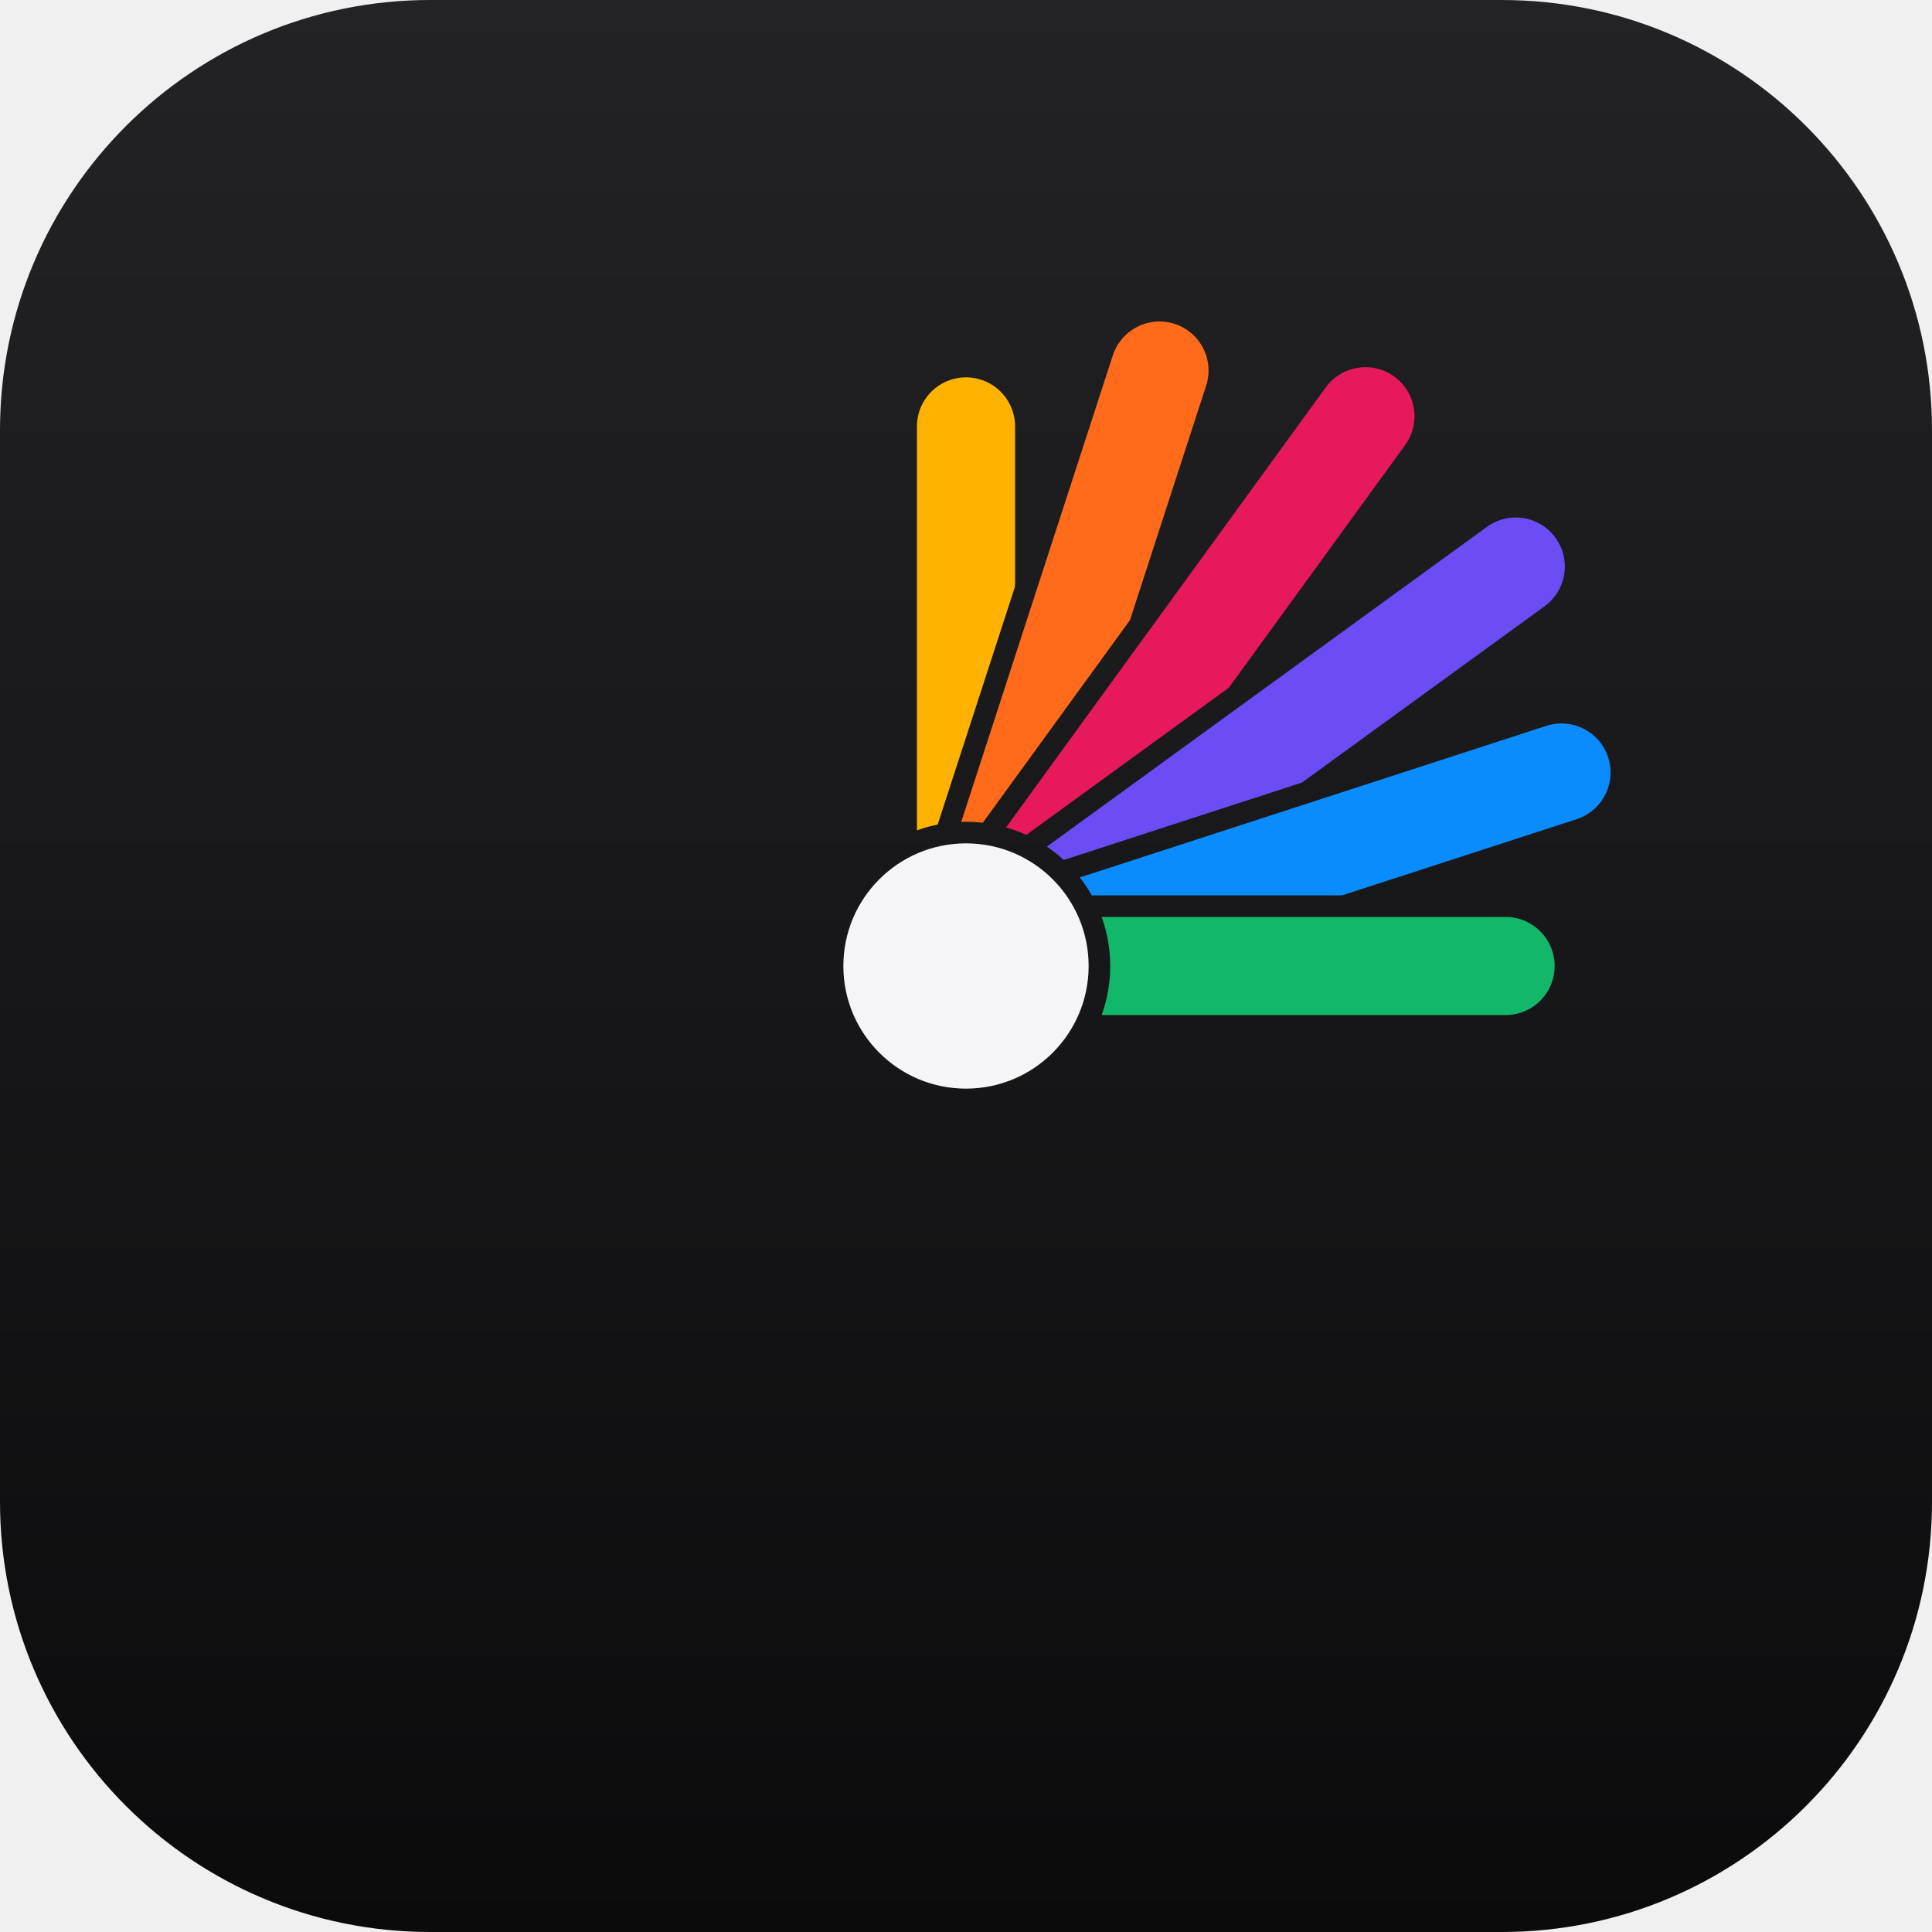
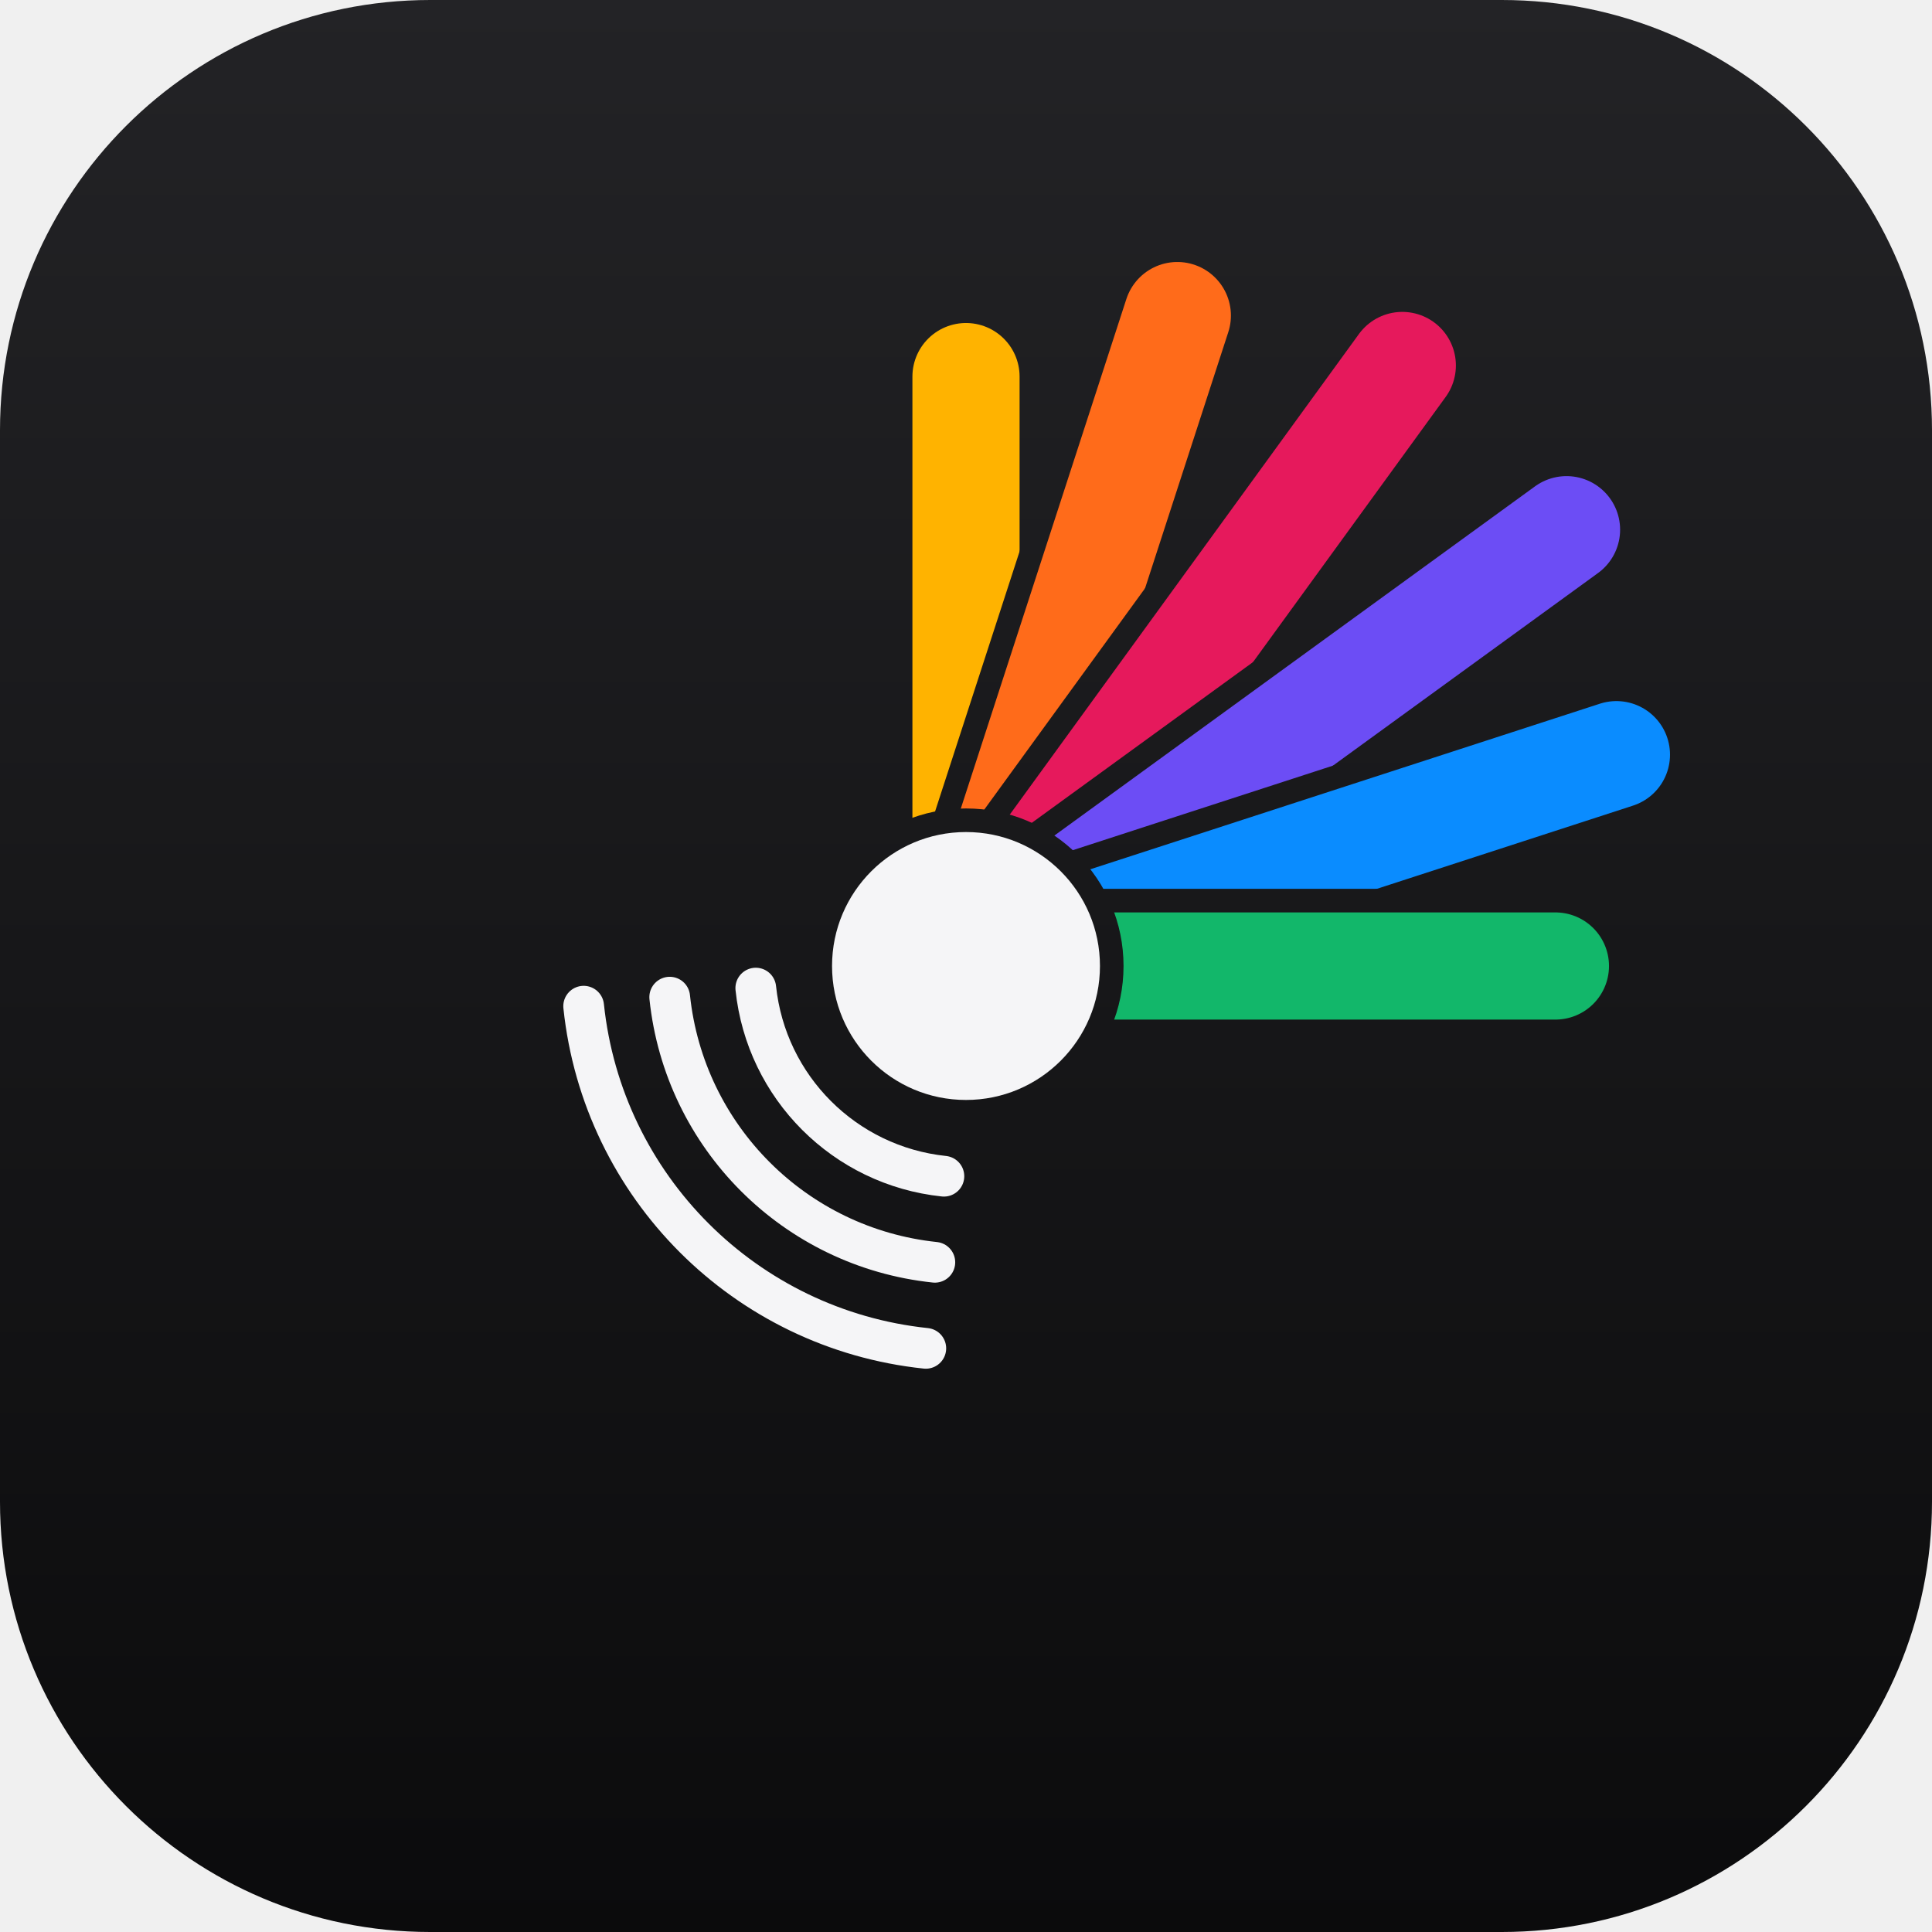
<svg xmlns="http://www.w3.org/2000/svg" viewBox="0 0 1024 1024" role="img" aria-label="RADION">
  <defs>
    <linearGradient id="f" x1="0" y1="0" x2="0" y2="1">
      <stop offset="0" stop-color="#232326" />
      <stop offset="1" stop-color="#0b0b0c" />
    </linearGradient>
-     <mask id="i0" maskUnits="userSpaceOnUse" x="-528" y="-528" width="2080" height="2080">
-       <rect x="-528" y="-528" width="2080" height="2080" fill="#fff" />
-       <line x1="531.28" y1="452.65" x2="614.55" y2="196.39" stroke="#000" stroke-width="74.88" stroke-linecap="round" />
-       <line x1="548.68" y1="461.52" x2="723.71" y2="220.61" stroke="#000" stroke-width="74.88" stroke-linecap="round" />
-       <line x1="562.48" y1="475.32" x2="803.39" y2="300.29" stroke="#000" stroke-width="74.88" stroke-linecap="round" />
-       <line x1="571.35" y1="492.72" x2="827.61" y2="409.45" stroke="#000" stroke-width="74.88" stroke-linecap="round" />
-       <line x1="574.4" y1="512" x2="798" y2="512" stroke="#000" stroke-width="74.88" stroke-linecap="round" />
-       <circle cx="512" cy="512" r="76.44" fill="#000" />
+     <mask id="i0" maskUnits="userSpaceOnUse" x="-624" y="-624" width="2272" height="2272">
+       <rect x="-624" y="-624" width="2272" height="2272" fill="#fff" />
+       <line x1="533.06" y1="447.18" x2="624.01" y2="167.26" stroke="#000" stroke-width="81.79" stroke-linecap="round" />
+       <line x1="552.06" y1="456.86" x2="743.25" y2="193.71" stroke="#000" stroke-width="81.79" stroke-linecap="round" />
+       <line x1="567.14" y1="471.94" x2="830.29" y2="280.75" stroke="#000" stroke-width="81.79" stroke-linecap="round" />
+       <line x1="576.82" y1="490.94" x2="856.74" y2="399.99" stroke="#000" stroke-width="81.79" stroke-linecap="round" />
+       <line x1="580.16" y1="512" x2="824.4" y2="512" stroke="#000" stroke-width="81.79" stroke-linecap="round" />
+       <circle cx="512" cy="512" r="83.5" fill="#000" />
    </mask>
-     <mask id="i1" maskUnits="userSpaceOnUse" x="-528" y="-528" width="2080" height="2080">
-       <rect x="-528" y="-528" width="2080" height="2080" fill="#fff" />
-       <line x1="548.68" y1="461.52" x2="723.71" y2="220.61" stroke="#000" stroke-width="74.88" stroke-linecap="round" />
-       <line x1="562.48" y1="475.32" x2="803.39" y2="300.29" stroke="#000" stroke-width="74.88" stroke-linecap="round" />
-       <line x1="571.35" y1="492.72" x2="827.61" y2="409.45" stroke="#000" stroke-width="74.88" stroke-linecap="round" />
-       <line x1="574.4" y1="512" x2="798" y2="512" stroke="#000" stroke-width="74.88" stroke-linecap="round" />
-       <circle cx="512" cy="512" r="76.44" fill="#000" />
+     <mask id="i1" maskUnits="userSpaceOnUse" x="-624" y="-624" width="2272" height="2272">
+       <rect x="-624" y="-624" width="2272" height="2272" fill="#fff" />
+       <line x1="552.06" y1="456.86" x2="743.25" y2="193.71" stroke="#000" stroke-width="81.79" stroke-linecap="round" />
+       <line x1="567.14" y1="471.94" x2="830.29" y2="280.75" stroke="#000" stroke-width="81.79" stroke-linecap="round" />
+       <line x1="576.82" y1="490.94" x2="856.74" y2="399.99" stroke="#000" stroke-width="81.79" stroke-linecap="round" />
+       <line x1="580.16" y1="512" x2="824.4" y2="512" stroke="#000" stroke-width="81.79" stroke-linecap="round" />
+       <circle cx="512" cy="512" r="83.5" fill="#000" />
    </mask>
-     <mask id="i2" maskUnits="userSpaceOnUse" x="-528" y="-528" width="2080" height="2080">
-       <rect x="-528" y="-528" width="2080" height="2080" fill="#fff" />
-       <line x1="562.48" y1="475.32" x2="803.39" y2="300.29" stroke="#000" stroke-width="74.88" stroke-linecap="round" />
-       <line x1="571.35" y1="492.72" x2="827.61" y2="409.45" stroke="#000" stroke-width="74.88" stroke-linecap="round" />
-       <line x1="574.4" y1="512" x2="798" y2="512" stroke="#000" stroke-width="74.88" stroke-linecap="round" />
-       <circle cx="512" cy="512" r="76.44" fill="#000" />
+     <mask id="i2" maskUnits="userSpaceOnUse" x="-624" y="-624" width="2272" height="2272">
+       <rect x="-624" y="-624" width="2272" height="2272" fill="#fff" />
+       <line x1="567.14" y1="471.94" x2="830.29" y2="280.75" stroke="#000" stroke-width="81.79" stroke-linecap="round" />
+       <line x1="576.82" y1="490.94" x2="856.74" y2="399.99" stroke="#000" stroke-width="81.79" stroke-linecap="round" />
+       <line x1="580.16" y1="512" x2="824.4" y2="512" stroke="#000" stroke-width="81.79" stroke-linecap="round" />
+       <circle cx="512" cy="512" r="83.5" fill="#000" />
    </mask>
-     <mask id="i3" maskUnits="userSpaceOnUse" x="-528" y="-528" width="2080" height="2080">
-       <rect x="-528" y="-528" width="2080" height="2080" fill="#fff" />
-       <line x1="571.35" y1="492.72" x2="827.61" y2="409.45" stroke="#000" stroke-width="74.88" stroke-linecap="round" />
-       <line x1="574.4" y1="512" x2="798" y2="512" stroke="#000" stroke-width="74.88" stroke-linecap="round" />
-       <circle cx="512" cy="512" r="76.44" fill="#000" />
+     <mask id="i3" maskUnits="userSpaceOnUse" x="-624" y="-624" width="2272" height="2272">
+       <rect x="-624" y="-624" width="2272" height="2272" fill="#fff" />
+       <line x1="576.82" y1="490.94" x2="856.74" y2="399.99" stroke="#000" stroke-width="81.79" stroke-linecap="round" />
+       <line x1="580.16" y1="512" x2="824.4" y2="512" stroke="#000" stroke-width="81.79" stroke-linecap="round" />
+       <circle cx="512" cy="512" r="83.5" fill="#000" />
    </mask>
-     <mask id="i4" maskUnits="userSpaceOnUse" x="-528" y="-528" width="2080" height="2080">
-       <rect x="-528" y="-528" width="2080" height="2080" fill="#fff" />
-       <line x1="574.4" y1="512" x2="798" y2="512" stroke="#000" stroke-width="74.88" stroke-linecap="round" />
-       <circle cx="512" cy="512" r="76.44" fill="#000" />
+     <mask id="i4" maskUnits="userSpaceOnUse" x="-624" y="-624" width="2272" height="2272">
+       <rect x="-624" y="-624" width="2272" height="2272" fill="#fff" />
+       <line x1="580.16" y1="512" x2="824.4" y2="512" stroke="#000" stroke-width="81.79" stroke-linecap="round" />
+       <circle cx="512" cy="512" r="83.5" fill="#000" />
    </mask>
-     <mask id="i5" maskUnits="userSpaceOnUse" x="-528" y="-528" width="2080" height="2080">
-       <rect x="-528" y="-528" width="2080" height="2080" fill="#fff" />
-       <circle cx="512" cy="512" r="76.44" fill="#000" />
+     <mask id="i5" maskUnits="userSpaceOnUse" x="-624" y="-624" width="2272" height="2272">
+       <rect x="-624" y="-624" width="2272" height="2272" fill="#fff" />
+       <circle cx="512" cy="512" r="83.5" fill="#000" />
    </mask>
  </defs>
  <rect width="1024" height="1024" rx="228" fill="url(#f)" />
+   <path d="M500.29 623.42 A112.04 112.04 0 0 1 400.58 523.71" fill="none" stroke="#f5f5f7" stroke-width="21.58" stroke-linecap="round" />
+   <path d="M495.49 669.04 A157.9 157.9 0 0 1 354.96 528.51" fill="none" stroke="#f5f5f7" stroke-width="21.58" stroke-linecap="round" />
+   <path d="M490.7 714.65 A203.77 203.77 0 0 1 309.35 533.3" fill="none" stroke="#f5f5f7" stroke-width="21.58" stroke-linecap="round" />
  <g mask="url(#i0)">
-     <line x1="512" y1="449.6" x2="512" y2="226" stroke="#FFB300" stroke-width="52" stroke-linecap="round" />
+     <line x1="512" y1="443.84" x2="512" y2="199.6" stroke="#FFB300" stroke-width="56.8" stroke-linecap="round" />
  </g>
  <g mask="url(#i1)">
-     <line x1="531.28" y1="452.65" x2="614.55" y2="196.39" stroke="#FF6B1A" stroke-width="52" stroke-linecap="round" />
+     <line x1="533.06" y1="447.18" x2="624.01" y2="167.26" stroke="#FF6B1A" stroke-width="56.8" stroke-linecap="round" />
  </g>
  <g mask="url(#i2)">
-     <line x1="548.68" y1="461.52" x2="723.71" y2="220.61" stroke="#E6195C" stroke-width="52" stroke-linecap="round" />
+     <line x1="552.06" y1="456.86" x2="743.25" y2="193.71" stroke="#E6195C" stroke-width="56.8" stroke-linecap="round" />
  </g>
  <g mask="url(#i3)">
-     <line x1="562.48" y1="475.32" x2="803.39" y2="300.29" stroke="#6C4DF5" stroke-width="52" stroke-linecap="round" />
+     <line x1="567.14" y1="471.94" x2="830.29" y2="280.75" stroke="#6C4DF5" stroke-width="56.8" stroke-linecap="round" />
  </g>
  <g mask="url(#i4)">
-     <line x1="571.35" y1="492.72" x2="827.61" y2="409.45" stroke="#0A8CFF" stroke-width="52" stroke-linecap="round" />
+     <line x1="576.82" y1="490.94" x2="856.74" y2="399.99" stroke="#0A8CFF" stroke-width="56.8" stroke-linecap="round" />
  </g>
  <g mask="url(#i5)">
-     <line x1="574.4" y1="512" x2="798" y2="512" stroke="#12B76A" stroke-width="52" stroke-linecap="round" />
+     <line x1="580.16" y1="512" x2="824.4" y2="512" stroke="#12B76A" stroke-width="56.8" stroke-linecap="round" />
  </g>
-   <circle cx="512" cy="512" r="65" fill="#f5f5f7" />
+   <circle cx="512" cy="512" r="71" fill="#f5f5f7" />
</svg>
